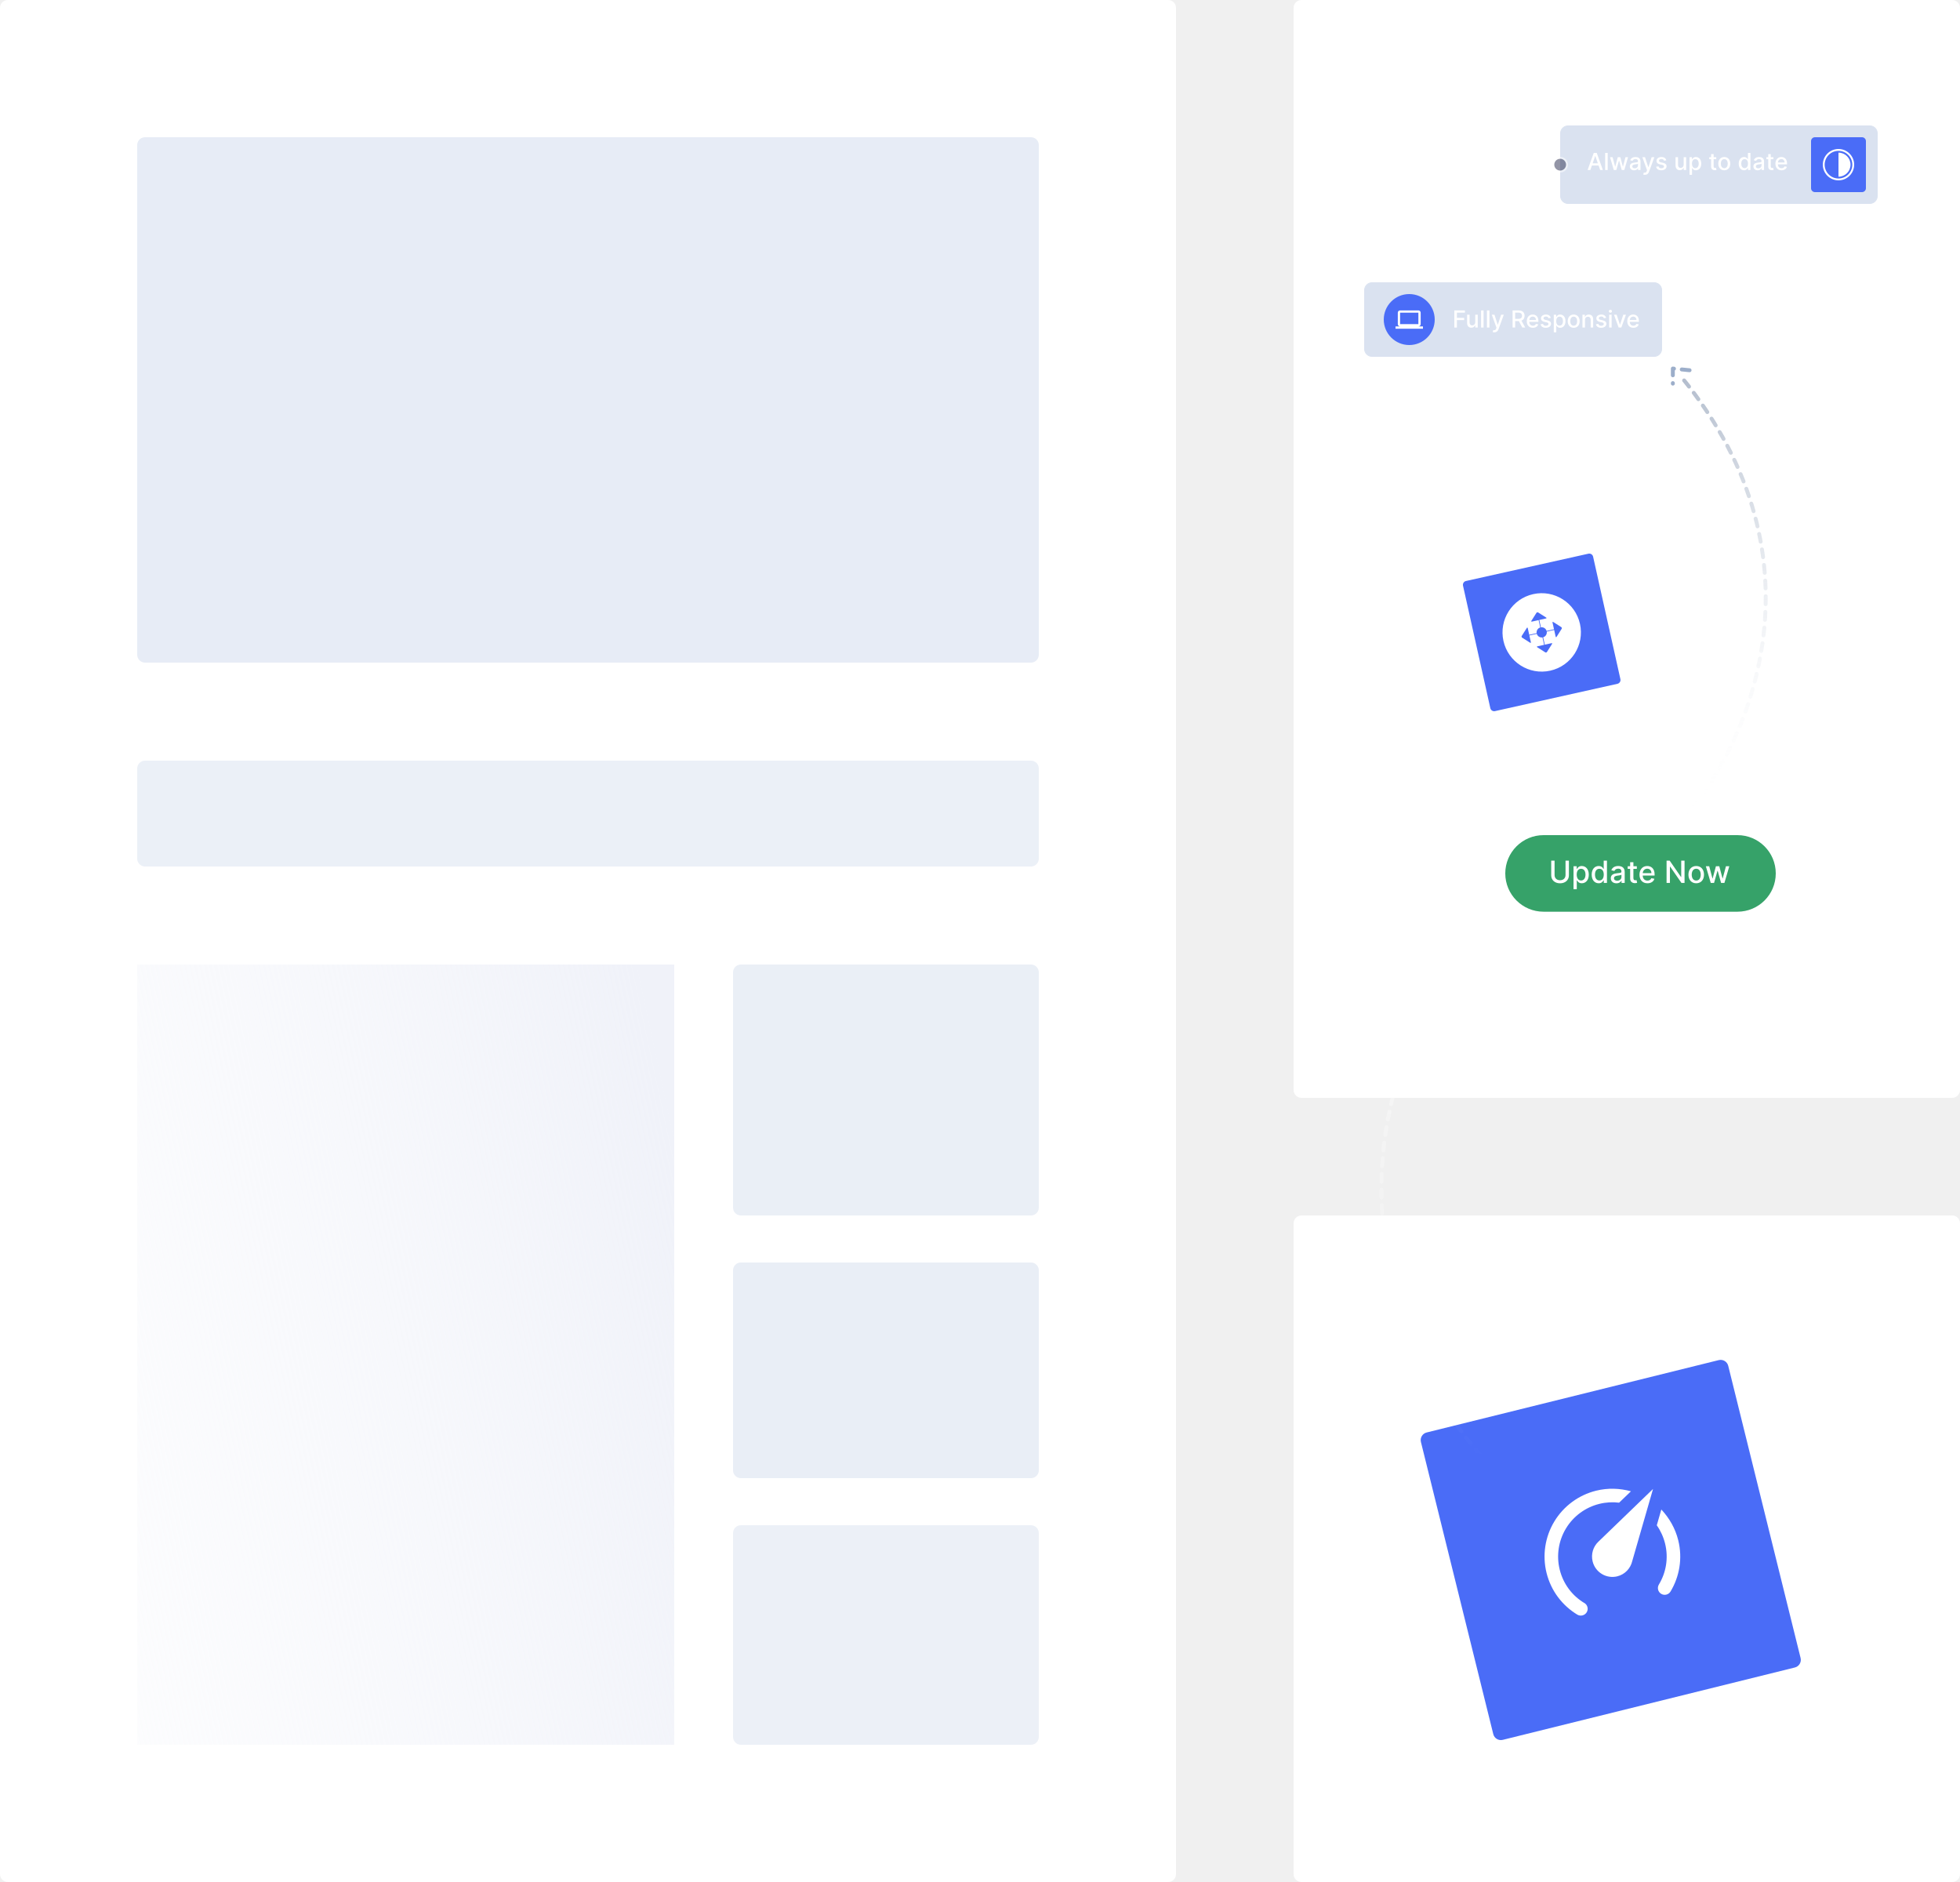
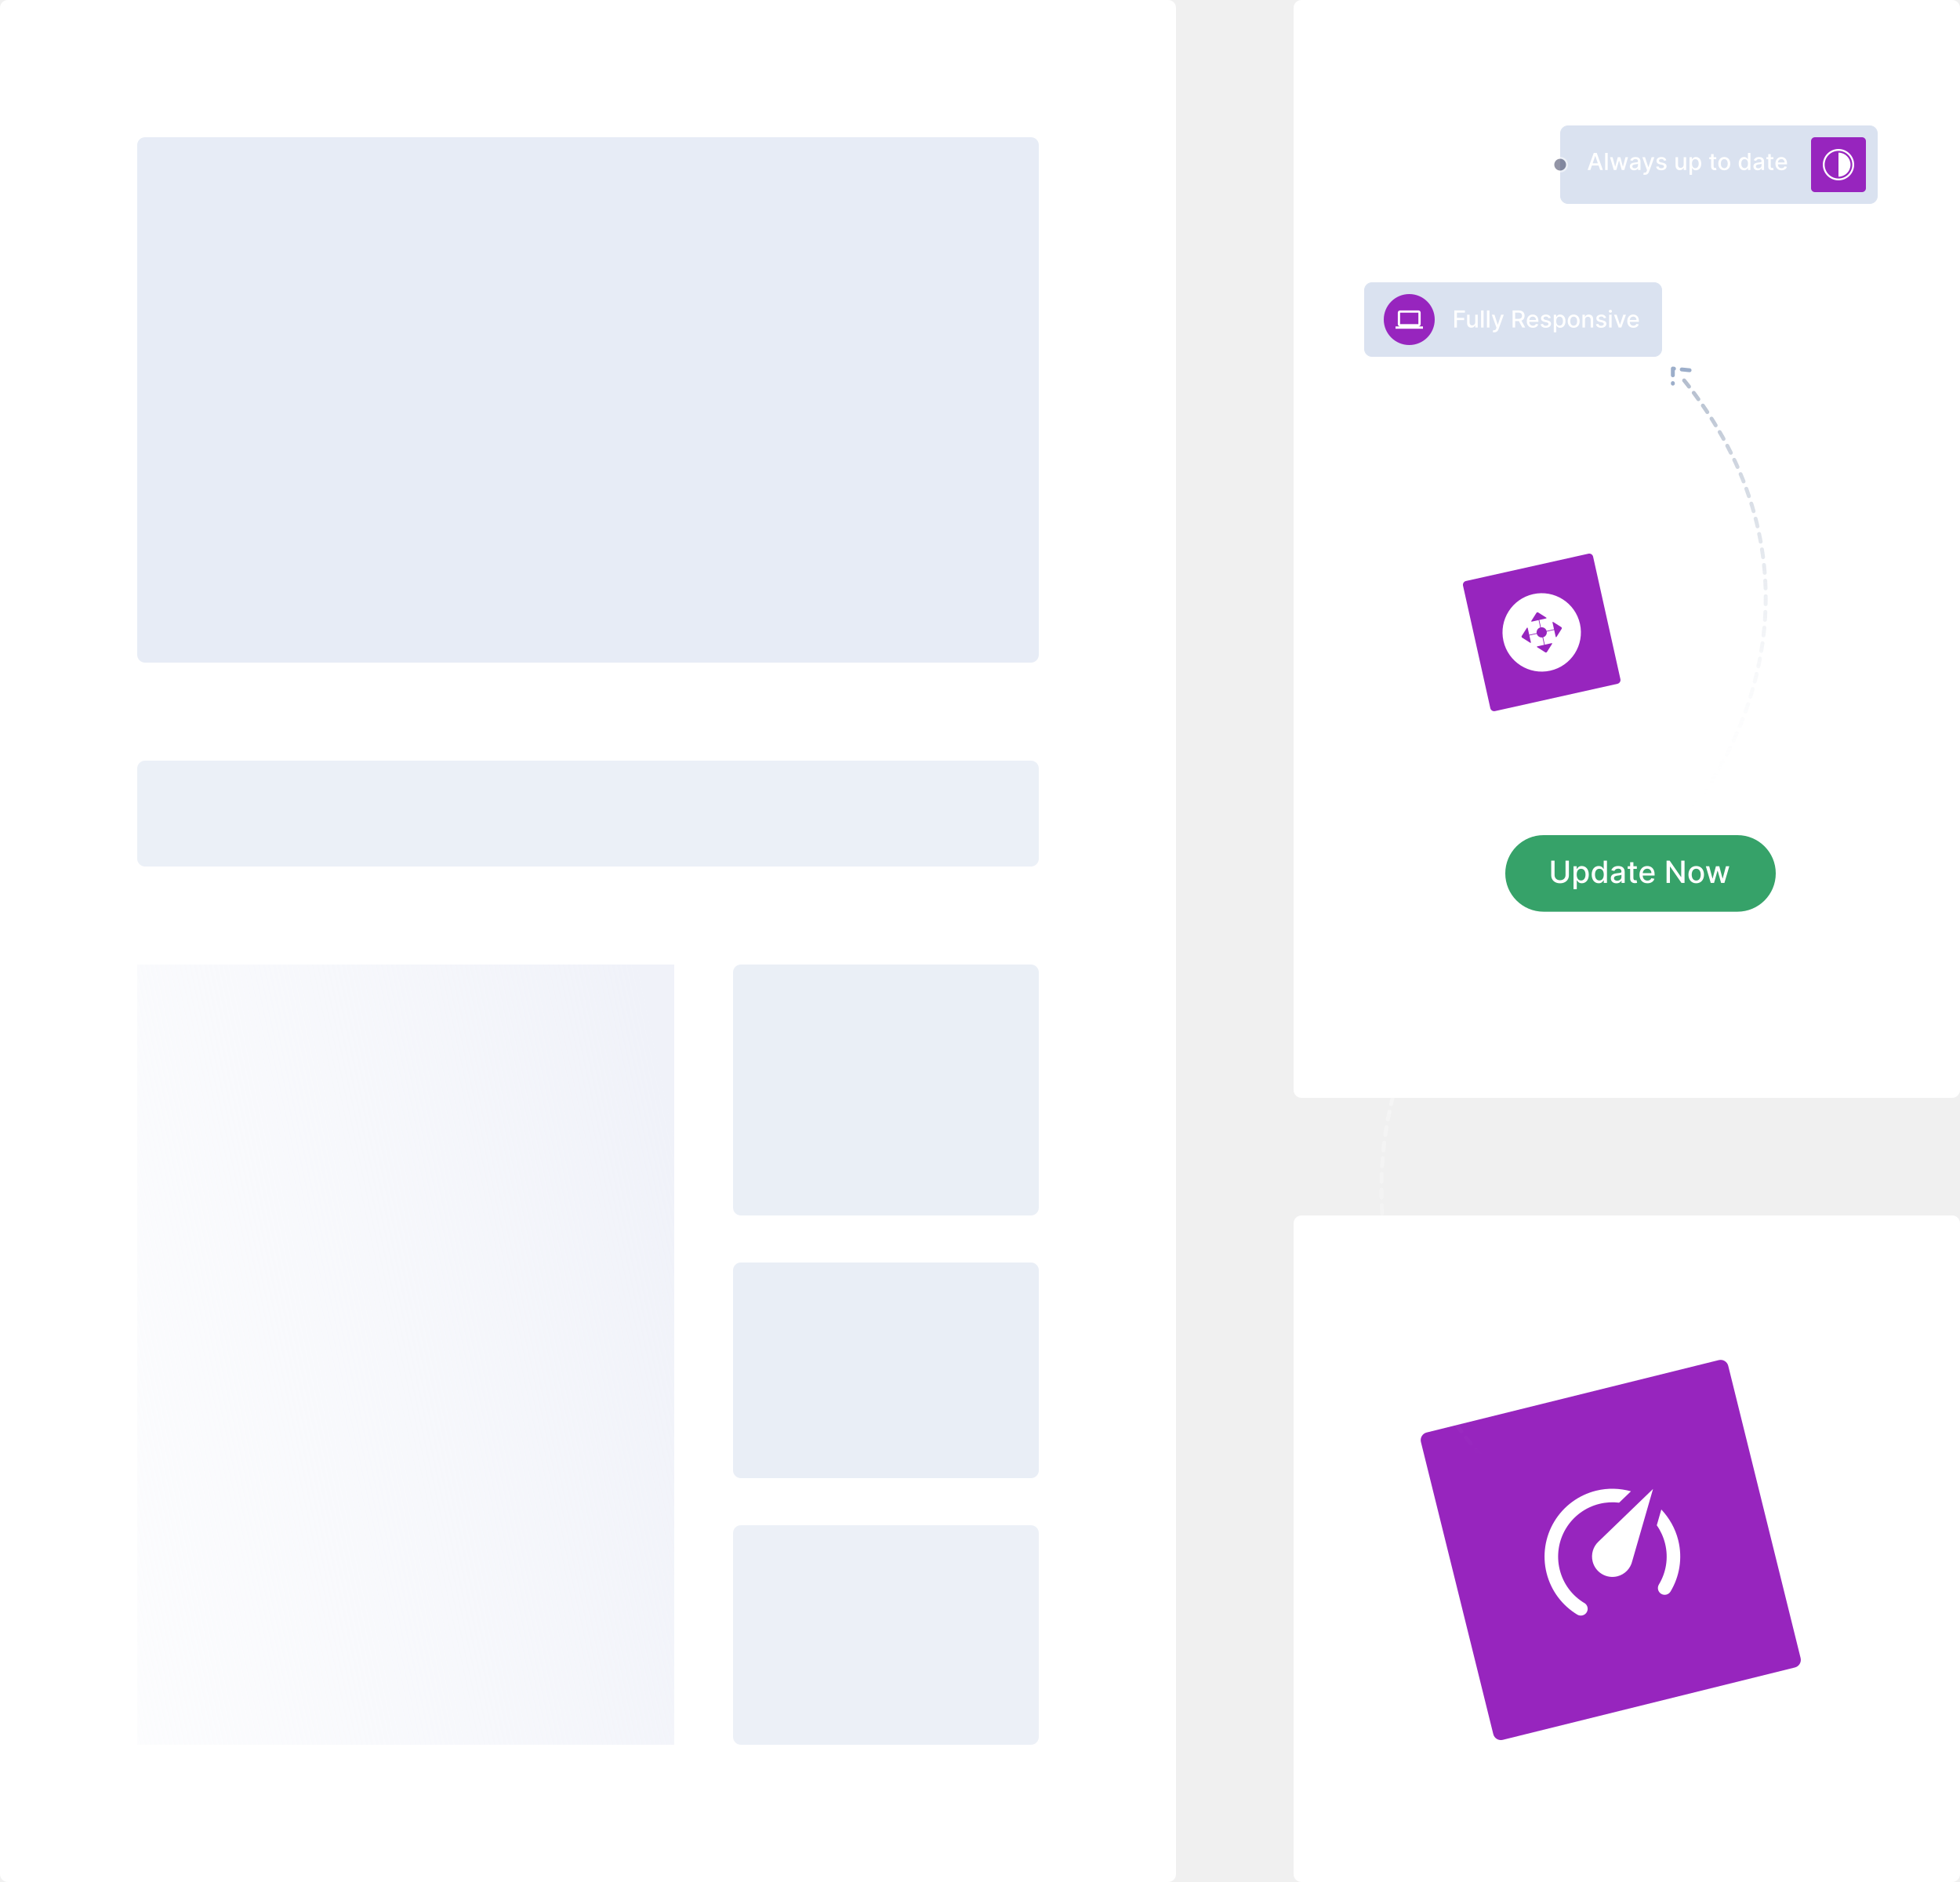
<svg xmlns="http://www.w3.org/2000/svg" width="500" height="480" viewBox="0 0 500 480" fill="none">
  <rect x="330" y="310" width="170" height="170" rx="2" fill="white" />
-   <rect x="362" y="365.831" width="80.765" height="80.765" rx="2" transform="rotate(-13.9128 362 365.831)" fill="#4A6CF7" />
+   <rect x="362" y="365.831" width="80.765" height="80.765" rx="2" transform="rotate(-13.9128 362 365.831)" fill="#9725be" />
  <path d="M412.572 402.039C411.235 402.37 409.822 402.156 408.643 401.445C407.464 400.734 406.615 399.584 406.284 398.247C405.818 396.366 406.435 394.466 407.718 393.239L421.691 379.757L416.388 398.152C415.956 400.006 414.538 401.552 412.572 402.039ZM407.162 380.2C410.203 379.447 413.25 379.584 416.061 380.349L413.037 383.256C411.434 383.047 409.675 383.144 407.995 383.56C404.43 384.443 401.363 386.705 399.467 389.85C397.571 392.995 397.002 396.764 397.884 400.328C398.804 404.041 401.131 407.03 404.167 408.846L404.183 408.842C405.001 409.335 405.263 410.393 404.77 411.21C404.277 412.028 403.202 412.294 402.389 411.818C398.595 409.531 395.673 405.797 394.525 401.16C393.421 396.705 394.132 391.994 396.502 388.063C398.873 384.132 402.707 381.304 407.162 380.2ZM428.123 392.838C429.271 397.474 428.43 402.14 426.143 405.934C425.646 406.735 424.587 406.997 423.77 406.504C422.952 406.011 422.69 404.953 423.183 404.135C425.016 401.096 425.683 397.383 424.763 393.67C424.347 391.99 423.612 390.389 422.649 389.023L423.808 384.992C425.826 387.166 427.365 389.78 428.123 392.838Z" fill="white" />
  <rect width="300" height="480" rx="2" fill="white" />
  <rect x="35" y="35" width="230" height="134" rx="2" fill="#DAE2F0" fill-opacity="0.66" />
  <rect opacity="0.53" x="35" y="194" width="230" height="27" rx="2" fill="#DAE2F0" />
  <rect x="35" y="246" width="137" height="199" fill="url(#paint0_linear_1028_1032)" />
  <rect opacity="0.57" x="187" y="246" width="78" height="64" rx="2" fill="#DAE2F0" />
  <rect opacity="0.6" x="187" y="322" width="78" height="55" rx="2" fill="#DAE2F0" />
  <rect opacity="0.5" x="187" y="389" width="78" height="56" rx="2" fill="#DAE2F0" />
  <path d="M377.795 371.295C358.482 349.772 331.574 292.451 378.448 235.356" stroke="url(#paint1_linear_1028_1032)" stroke-linecap="round" stroke-linejoin="round" stroke-dasharray="2 2" />
  <path d="M375.753 233.513L380.883 233V237.617" stroke="url(#paint2_linear_1028_1032)" stroke-linecap="round" stroke-linejoin="round" stroke-dasharray="2 2" />
  <rect x="330" width="170" height="280" rx="2" fill="white" />
  <rect x="384" y="213" width="69" height="19.528" rx="9.764" fill="#36A269" />
  <path d="M399.37 219.51V223.177C399.37 223.948 398.838 224.503 397.972 224.503C397.109 224.503 396.574 223.948 396.574 223.177V219.51H395.717V223.246C395.717 224.439 396.61 225.285 397.972 225.285C399.334 225.285 400.23 224.439 400.23 223.246V219.51H399.37Z" fill="white" />
  <path d="M401.41 226.788H402.239V224.528H402.289C402.439 224.8 402.744 225.274 403.521 225.274C404.553 225.274 405.302 224.447 405.302 223.069C405.302 221.687 404.541 220.875 403.512 220.875C402.722 220.875 402.436 221.357 402.289 221.621H402.22V220.93H401.41V226.788ZM402.222 223.06C402.222 222.17 402.611 221.579 403.335 221.579C404.087 221.579 404.464 222.214 404.464 223.06C404.464 223.915 404.075 224.567 403.335 224.567C402.622 224.567 402.222 223.956 402.222 223.06Z" fill="white" />
  <path d="M407.826 225.274C408.602 225.274 408.908 224.8 409.057 224.528H409.127V225.191H409.937V219.51H409.107V221.621H409.057C408.908 221.357 408.625 220.875 407.831 220.875C406.802 220.875 406.045 221.687 406.045 223.069C406.045 224.447 406.791 225.274 407.826 225.274ZM408.009 224.567C407.268 224.567 406.883 223.915 406.883 223.06C406.883 222.214 407.26 221.579 408.009 221.579C408.733 221.579 409.121 222.17 409.121 223.06C409.121 223.956 408.725 224.567 408.009 224.567Z" fill="white" />
  <path d="M412.36 225.285C413.065 225.285 413.462 224.927 413.62 224.608H413.653V225.191H414.463V222.361C414.463 221.121 413.487 220.875 412.81 220.875C412.039 220.875 411.329 221.185 411.051 221.962L411.831 222.139C411.953 221.837 412.263 221.546 412.821 221.546C413.356 221.546 413.631 221.826 413.631 222.309V222.328C413.631 222.63 413.32 222.625 412.555 222.714C411.747 222.808 410.921 223.019 410.921 223.987C410.921 224.825 411.55 225.285 412.36 225.285ZM412.541 224.619C412.072 224.619 411.734 224.408 411.734 223.998C411.734 223.554 412.127 223.396 412.607 223.332C412.876 223.296 413.514 223.224 413.634 223.105V223.654C413.634 224.159 413.231 224.619 412.541 224.619Z" fill="white" />
  <path d="M417.557 220.93H416.683V219.909H415.853V220.93H415.229V221.596H415.853V224.112C415.851 224.886 416.442 225.26 417.096 225.246C417.36 225.243 417.537 225.194 417.634 225.157L417.485 224.472C417.429 224.483 417.326 224.508 417.193 224.508C416.924 224.508 416.683 224.42 416.683 223.94V221.596H417.557V220.93Z" fill="white" />
  <path d="M420.265 225.277C421.194 225.277 421.851 224.819 422.04 224.126L421.255 223.984C421.105 224.386 420.745 224.592 420.273 224.592C419.563 224.592 419.086 224.131 419.064 223.31H422.093V223.016C422.093 221.476 421.172 220.875 420.206 220.875C419.019 220.875 418.237 221.779 418.237 223.088C418.237 224.411 419.008 225.277 420.265 225.277ZM419.066 222.689C419.1 222.084 419.538 221.56 420.212 221.56C420.856 221.56 421.277 222.037 421.28 222.689H419.066Z" fill="white" />
  <path d="M429.732 219.51H428.883V223.682H428.83L425.94 219.51H425.147V225.191H426.004V221.024H426.057L428.944 225.191H429.732V219.51Z" fill="white" />
  <path d="M432.71 225.277C433.912 225.277 434.697 224.397 434.697 223.08C434.697 221.754 433.912 220.875 432.71 220.875C431.509 220.875 430.724 221.754 430.724 223.08C430.724 224.397 431.509 225.277 432.71 225.277ZM432.713 224.58C431.928 224.58 431.562 223.895 431.562 223.077C431.562 222.261 431.928 221.568 432.713 221.568C433.493 221.568 433.859 222.261 433.859 223.077C433.859 223.895 433.493 224.58 432.713 224.58Z" fill="white" />
  <path d="M436.416 225.191H437.26L438.125 222.114H438.189L439.054 225.191H439.9L441.151 220.93H440.294L439.465 224.045H439.423L438.591 220.93H437.734L436.896 224.059H436.855L436.02 220.93H435.163L436.416 225.191Z" fill="white" />
  <path d="M429.313 209C445.373 191.102 467.749 143.437 428.77 95.96" stroke="url(#paint3_linear_1028_1032)" stroke-linecap="round" stroke-linejoin="round" stroke-dasharray="2 2" />
  <path d="M431.011 94.427L426.746 94V97.839" stroke="#9CAECA" stroke-linecap="round" stroke-linejoin="round" stroke-dasharray="2 2" />
  <path d="M425.919 209.551C429.35 203.094 432.466 187.388 417.488 176.228" stroke="url(#paint4_linear_1028_1032)" stroke-width="0.7" stroke-linecap="round" stroke-linejoin="round" stroke-dasharray="2 2" />
  <rect x="348.1" y="72.1" width="75.8" height="18.8" rx="1.9" fill="#DAE2F0" stroke="#DAE2F0" stroke-width="0.2" />
  <path d="M371 83.538H371.658V81.636H373.512V81.071H371.658V79.742H373.706V79.175H371V83.538Z" fill="white" />
  <path d="M376.333 82.181C376.335 82.737 375.921 83.001 375.563 83.001C375.169 83.001 374.896 82.716 374.896 82.271V80.266H374.259V82.347C374.259 83.159 374.705 83.581 375.333 83.581C375.825 83.581 376.16 83.321 376.311 82.972H376.345V83.538H376.972V80.266H376.333V82.181Z" fill="white" />
  <path d="M378.465 79.175H377.828V83.538H378.465V79.175Z" fill="white" />
  <path d="M379.959 79.175H379.322V83.538H379.959V79.175Z" fill="white" />
  <path d="M381.219 84.766C381.745 84.766 382.077 84.491 382.267 83.975L383.62 80.272L382.932 80.266L382.103 82.805H382.069L381.24 80.266H380.558L381.756 83.581L381.677 83.798C381.515 84.233 381.287 84.269 380.938 84.173L380.784 84.695C380.861 84.729 381.027 84.766 381.219 84.766Z" fill="white" />
  <path d="M385.859 83.538H386.518V81.887H387.413C387.428 81.887 387.44 81.887 387.455 81.887L388.342 83.538H389.092L388.124 81.772C388.659 81.574 388.925 81.129 388.925 80.543C388.925 79.739 388.427 79.175 387.415 79.175H385.859V83.538ZM386.518 81.32V79.739H387.344C387.994 79.739 388.263 80.048 388.263 80.543C388.263 81.035 387.994 81.32 387.353 81.32H386.518Z" fill="white" />
  <path d="M391.045 83.604C391.759 83.604 392.264 83.253 392.409 82.72L391.806 82.612C391.691 82.921 391.414 83.078 391.051 83.078C390.506 83.078 390.139 82.724 390.122 82.094H392.449V81.868C392.449 80.685 391.742 80.223 391 80.223C390.088 80.223 389.487 80.918 389.487 81.923C389.487 82.94 390.08 83.604 391.045 83.604ZM390.124 81.617C390.15 81.152 390.487 80.749 391.004 80.749C391.499 80.749 391.823 81.116 391.825 81.617H390.124Z" fill="white" />
  <path d="M395.608 81.065C395.476 80.555 395.078 80.223 394.37 80.223C393.631 80.223 393.107 80.613 393.107 81.192C393.107 81.657 393.388 81.966 394.002 82.102L394.556 82.224C394.871 82.294 395.018 82.435 395.018 82.639C395.018 82.893 394.748 83.091 394.33 83.091C393.949 83.091 393.703 82.927 393.627 82.605L393.011 82.699C393.118 83.278 393.599 83.604 394.334 83.604C395.125 83.604 395.672 83.185 395.672 82.592C395.672 82.13 395.378 81.844 394.777 81.706L394.257 81.587C393.897 81.501 393.742 81.38 393.744 81.158C393.742 80.907 394.015 80.728 394.377 80.728C394.773 80.728 394.956 80.947 395.031 81.167L395.608 81.065Z" fill="white" />
  <path d="M396.373 84.766H397.01V83.029H397.048C397.163 83.238 397.398 83.602 397.994 83.602C398.787 83.602 399.362 82.967 399.362 81.908C399.362 80.847 398.778 80.223 397.988 80.223C397.381 80.223 397.161 80.594 397.048 80.796H396.995V80.266H396.373V84.766ZM396.997 81.902C396.997 81.218 397.295 80.764 397.851 80.764C398.429 80.764 398.719 81.252 398.719 81.902C398.719 82.558 398.42 83.059 397.851 83.059C397.304 83.059 396.997 82.59 396.997 81.902Z" fill="white" />
  <path d="M401.454 83.604C402.377 83.604 402.98 82.929 402.98 81.917C402.98 80.898 402.377 80.223 401.454 80.223C400.532 80.223 399.929 80.898 399.929 81.917C399.929 82.929 400.532 83.604 401.454 83.604ZM401.456 83.07C400.854 83.07 400.572 82.543 400.572 81.915C400.572 81.288 400.854 80.756 401.456 80.756C402.055 80.756 402.336 81.288 402.336 81.915C402.336 82.543 402.055 83.07 401.456 83.07Z" fill="white" />
  <path d="M404.328 81.595C404.328 81.073 404.648 80.775 405.091 80.775C405.523 80.775 405.786 81.058 405.786 81.533V83.538H406.423V81.457C406.423 80.647 405.977 80.223 405.308 80.223C404.816 80.223 404.494 80.451 404.343 80.798H404.303V80.266H403.691V83.538H404.328V81.595Z" fill="white" />
  <path d="M409.729 81.065C409.597 80.555 409.199 80.223 408.491 80.223C407.752 80.223 407.228 80.613 407.228 81.192C407.228 81.657 407.509 81.966 408.123 82.102L408.677 82.224C408.992 82.294 409.139 82.435 409.139 82.639C409.139 82.893 408.869 83.091 408.451 83.091C408.07 83.091 407.825 82.927 407.748 82.605L407.132 82.699C407.239 83.278 407.72 83.604 408.455 83.604C409.246 83.604 409.793 83.185 409.793 82.592C409.793 82.13 409.499 81.844 408.898 81.706L408.379 81.587C408.018 81.501 407.863 81.38 407.865 81.158C407.863 80.907 408.136 80.728 408.498 80.728C408.894 80.728 409.077 80.947 409.152 81.167L409.729 81.065Z" fill="white" />
  <path d="M410.494 83.538H411.131V80.266H410.494V83.538ZM410.816 79.761C411.035 79.761 411.218 79.59 411.218 79.381C411.218 79.173 411.035 79 410.816 79C410.594 79 410.413 79.173 410.413 79.381C410.413 79.59 410.594 79.761 410.816 79.761Z" fill="white" />
  <path d="M414.788 80.266H414.104L413.277 82.784H413.243L412.414 80.266H411.73L412.919 83.538H413.601L414.788 80.266Z" fill="white" />
  <path d="M416.68 83.604C417.393 83.604 417.898 83.253 418.043 82.72L417.44 82.612C417.325 82.921 417.048 83.078 416.686 83.078C416.141 83.078 415.774 82.724 415.757 82.094H418.084V81.868C418.084 80.685 417.376 80.223 416.635 80.223C415.723 80.223 415.122 80.918 415.122 81.923C415.122 82.94 415.714 83.604 416.68 83.604ZM415.759 81.617C415.785 81.152 416.121 80.749 416.639 80.749C417.134 80.749 417.457 81.116 417.46 81.617H415.759Z" fill="white" />
-   <circle cx="359.5" cy="81.5" r="6.5" fill="#4A6CF7" />
+   <circle cx="359.5" cy="81.5" r="6.5" fill="#9725be" />
  <path d="M357.167 79.75H361.833V82.667H357.167V79.75ZM361.833 83.25C361.988 83.25 362.136 83.189 362.246 83.079C362.355 82.97 362.417 82.822 362.417 82.667V79.75C362.417 79.427 362.154 79.167 361.833 79.167H357.167C356.843 79.167 356.583 79.427 356.583 79.75V82.667C356.583 82.822 356.645 82.97 356.754 83.079C356.864 83.189 357.012 83.25 357.167 83.25H356V83.834H363V83.25H361.833Z" fill="white" />
-   <rect x="373" y="148.4" width="34" height="34" rx="1" transform="rotate(-12.5713 373 148.4)" fill="#4A6CF7" />
+   <rect x="373" y="148.4" width="34" height="34" rx="1" transform="rotate(-12.5713 373 148.4)" fill="#9725be" />
  <circle cx="393.293" cy="161.293" r="10" transform="rotate(-12.5713 393.293 161.293)" fill="white" />
  <g clip-path="url(#clip0_1028_1032)">
-     <path d="M398.281 159.94L396.256 158.653C396.106 158.557 396.015 158.621 396.054 158.795L396.433 160.496L394.539 160.918C394.355 160.293 393.738 159.901 393.094 160L392.675 158.119L394.375 157.74C394.55 157.701 394.569 157.592 394.418 157.496L392.393 156.21C392.242 156.114 392.043 156.159 391.948 156.309L390.661 158.334C390.565 158.485 390.629 158.575 390.803 158.536L392.504 158.157L392.923 160.037C392.298 160.222 391.905 160.838 392.005 161.482L390.111 161.905L389.732 160.205C389.693 160.031 389.584 160.012 389.489 160.162L388.202 162.188C388.106 162.338 388.151 162.537 388.301 162.633L390.326 163.919C390.477 164.015 390.567 163.952 390.528 163.777L390.149 162.076L392.04 161.654C392.225 162.279 392.842 162.671 393.486 162.572L393.908 164.463L392.208 164.842C392.034 164.881 392.015 164.99 392.165 165.086L394.191 166.372C394.341 166.468 394.54 166.424 394.636 166.273L395.923 164.248C396.018 164.097 395.955 164.007 395.78 164.046L394.082 164.425L393.661 162.535C394.286 162.35 394.678 161.734 394.579 161.09L396.471 160.668L396.85 162.369C396.889 162.543 396.997 162.562 397.093 162.412L398.38 160.386C398.476 160.236 398.432 160.035 398.281 159.94Z" fill="#4A6CF7" />
+     <path d="M398.281 159.94L396.256 158.653C396.106 158.557 396.015 158.621 396.054 158.795L396.433 160.496L394.539 160.918C394.355 160.293 393.738 159.901 393.094 160L392.675 158.119L394.375 157.74C394.55 157.701 394.569 157.592 394.418 157.496L392.393 156.21C392.242 156.114 392.043 156.159 391.948 156.309L390.661 158.334C390.565 158.485 390.629 158.575 390.803 158.536L392.504 158.157L392.923 160.037C392.298 160.222 391.905 160.838 392.005 161.482L390.111 161.905L389.732 160.205C389.693 160.031 389.584 160.012 389.489 160.162L388.202 162.188C388.106 162.338 388.151 162.537 388.301 162.633L390.326 163.919C390.477 164.015 390.567 163.952 390.528 163.777L390.149 162.076L392.04 161.654C392.225 162.279 392.842 162.671 393.486 162.572L393.908 164.463L392.208 164.842C392.034 164.881 392.015 164.99 392.165 165.086L394.191 166.372C394.341 166.468 394.54 166.424 394.636 166.273L395.923 164.248C396.018 164.097 395.955 164.007 395.78 164.046L394.082 164.425L393.661 162.535C394.286 162.35 394.678 161.734 394.579 161.09L396.471 160.668L396.85 162.369C396.889 162.543 396.997 162.562 397.093 162.412L398.38 160.386C398.476 160.236 398.432 160.035 398.281 159.94Z" fill="#9725be" />
  </g>
  <rect x="398.1" y="32.1" width="80.8" height="19.8" rx="1.9" fill="#DAE2F0" stroke="#DAE2F0" stroke-width="0.2" />
-   <rect x="462" y="35" width="14" height="14" rx="1" fill="#4A6CF7" />
+   <rect x="462" y="35" width="14" height="14" rx="1" fill="#9725be" />
  <path d="M468.998 38C466.791 38 465 39.791 465 41.998C465 44.209 466.791 46 468.998 46C471.209 46 473 44.209 473 41.998C473 39.791 471.209 38 468.998 38ZM469 45.524C467.054 45.524 465.476 43.946 465.476 42C465.476 40.054 467.054 38.476 469 38.476C470.946 38.476 472.524 40.054 472.524 42C472.524 43.946 470.946 45.524 469 45.524ZM469 38.928V45.069C470.694 45.069 472.071 43.692 472.071 41.998C472.071 40.308 470.694 38.928 469 38.928Z" fill="white" />
  <path d="M405.699 43.364L406.099 42.209H407.804L408.202 43.364H408.901L407.331 39H406.57L405 43.364H405.699ZM406.291 41.655L406.935 39.793H406.969L407.612 41.655H406.291Z" fill="white" />
  <path d="M410.117 39H409.48V43.364H410.117V39Z" fill="white" />
  <path d="M411.684 43.364H412.332L412.996 41.001H413.045L413.71 43.364H414.36L415.321 40.091H414.663L414.026 42.484H413.994L413.354 40.091H412.696L412.053 42.494H412.021L411.379 40.091H410.721L411.684 43.364Z" fill="white" />
  <path d="M416.878 43.436C417.419 43.436 417.724 43.161 417.845 42.916H417.871V43.364H418.493V41.19C418.493 40.238 417.743 40.048 417.223 40.048C416.631 40.048 416.085 40.287 415.872 40.883L416.471 41.02C416.565 40.788 416.803 40.564 417.232 40.564C417.643 40.564 417.854 40.779 417.854 41.15V41.165C417.854 41.397 417.615 41.393 417.027 41.461C416.407 41.533 415.772 41.695 415.772 42.439C415.772 43.082 416.256 43.436 416.878 43.436ZM417.017 42.925C416.656 42.925 416.396 42.763 416.396 42.447C416.396 42.106 416.699 41.985 417.068 41.936C417.274 41.908 417.764 41.853 417.856 41.761V42.183C417.856 42.571 417.547 42.925 417.017 42.925Z" fill="white" />
  <path d="M419.627 44.591C420.153 44.591 420.486 44.316 420.675 43.8L422.028 40.097L421.34 40.091L420.511 42.631H420.477L419.648 40.091H418.967L420.164 43.406L420.085 43.624C419.923 44.058 419.695 44.094 419.346 43.999L419.192 44.521C419.269 44.555 419.435 44.591 419.627 44.591Z" fill="white" />
  <path d="M425.081 40.89C424.949 40.381 424.551 40.048 423.843 40.048C423.104 40.048 422.58 40.438 422.58 41.018C422.58 41.482 422.861 41.791 423.475 41.928L424.029 42.049C424.344 42.119 424.491 42.26 424.491 42.465C424.491 42.718 424.22 42.916 423.803 42.916C423.421 42.916 423.176 42.752 423.1 42.43L422.484 42.524C422.59 43.104 423.072 43.43 423.807 43.43C424.597 43.43 425.145 43.01 425.145 42.418C425.145 41.955 424.851 41.67 424.25 41.531L423.73 41.412C423.37 41.327 423.215 41.205 423.217 40.984C423.215 40.732 423.487 40.553 423.85 40.553C424.246 40.553 424.429 40.773 424.504 40.992L425.081 40.89Z" fill="white" />
  <path d="M429.507 42.006C429.509 42.562 429.095 42.827 428.737 42.827C428.343 42.827 428.07 42.541 428.07 42.096V40.091H427.433V42.173C427.433 42.984 427.879 43.406 428.507 43.406C428.999 43.406 429.334 43.146 429.485 42.797H429.519V43.364H430.146V40.091H429.507V42.006Z" fill="white" />
  <path d="M431.002 44.591H431.639V42.854H431.677C431.792 43.063 432.027 43.428 432.623 43.428C433.416 43.428 433.991 42.793 433.991 41.734C433.991 40.673 433.407 40.048 432.617 40.048C432.01 40.048 431.79 40.419 431.677 40.621H431.624V40.091H431.002V44.591ZM431.626 41.727C431.626 41.043 431.924 40.59 432.48 40.59C433.058 40.59 433.348 41.077 433.348 41.727C433.348 42.383 433.049 42.884 432.48 42.884C431.933 42.884 431.626 42.416 431.626 41.727Z" fill="white" />
  <path d="M437.82 40.091H437.149V39.307H436.512V40.091H436.033V40.602H436.512V42.535C436.51 43.129 436.964 43.417 437.467 43.406C437.669 43.404 437.806 43.366 437.88 43.338L437.765 42.812C437.722 42.82 437.644 42.84 437.541 42.84C437.335 42.84 437.149 42.771 437.149 42.403V40.602H437.82V40.091Z" fill="white" />
  <path d="M439.869 43.43C440.791 43.43 441.394 42.754 441.394 41.742C441.394 40.724 440.791 40.048 439.869 40.048C438.946 40.048 438.343 40.724 438.343 41.742C438.343 42.754 438.946 43.43 439.869 43.43ZM439.871 42.895C439.268 42.895 438.987 42.369 438.987 41.74C438.987 41.114 439.268 40.581 439.871 40.581C440.469 40.581 440.751 41.114 440.751 41.74C440.751 42.369 440.469 42.895 439.871 42.895Z" fill="white" />
  <path d="M444.918 43.428C445.515 43.428 445.749 43.063 445.864 42.854H445.918V43.364H446.54V39H445.903V40.621H445.864C445.749 40.419 445.532 40.048 444.923 40.048C444.132 40.048 443.55 40.673 443.55 41.734C443.55 42.793 444.124 43.428 444.918 43.428ZM445.059 42.884C444.49 42.884 444.194 42.383 444.194 41.727C444.194 41.077 444.484 40.59 445.059 40.59C445.615 40.59 445.913 41.043 445.913 41.727C445.913 42.416 445.609 42.884 445.059 42.884Z" fill="white" />
  <path d="M448.401 43.436C448.943 43.436 449.247 43.161 449.369 42.916H449.394V43.364H450.017V41.19C450.017 40.238 449.267 40.048 448.747 40.048C448.154 40.048 447.609 40.287 447.396 40.883L447.994 41.02C448.088 40.788 448.327 40.564 448.755 40.564C449.166 40.564 449.377 40.779 449.377 41.15V41.165C449.377 41.397 449.139 41.393 448.551 41.461C447.931 41.533 447.296 41.695 447.296 42.439C447.296 43.082 447.779 43.436 448.401 43.436ZM448.54 42.925C448.18 42.925 447.92 42.763 447.92 42.447C447.92 42.106 448.222 41.985 448.591 41.936C448.798 41.908 449.288 41.853 449.379 41.761V42.183C449.379 42.571 449.07 42.925 448.54 42.925Z" fill="white" />
  <path d="M452.393 40.091H451.722V39.307H451.085V40.091H450.605V40.602H451.085V42.535C451.082 43.129 451.536 43.417 452.039 43.406C452.241 43.404 452.378 43.366 452.452 43.338L452.337 42.812C452.295 42.82 452.216 42.84 452.114 42.84C451.907 42.84 451.722 42.771 451.722 42.403V40.602H452.393V40.091Z" fill="white" />
  <path d="M454.473 43.43C455.187 43.43 455.692 43.078 455.836 42.545L455.233 42.437C455.118 42.746 454.841 42.903 454.479 42.903C453.934 42.903 453.567 42.55 453.55 41.919H455.877V41.693C455.877 40.511 455.17 40.048 454.428 40.048C453.516 40.048 452.915 40.743 452.915 41.749C452.915 42.765 453.508 43.43 454.473 43.43ZM453.552 41.442C453.578 40.977 453.915 40.575 454.432 40.575C454.927 40.575 455.251 40.941 455.253 41.442H453.552Z" fill="white" />
  <circle opacity="0.5" cx="398" cy="42" r="1.75" fill="#282C4D" stroke="white" stroke-width="0.5" />
  <line x1="347" y1="41.75" x2="396" y2="41.75" stroke="url(#paint5_linear_1028_1032)" stroke-width="0.5" />
  <defs>
    <linearGradient id="paint0_linear_1028_1032" x1="156.747" y1="216.683" x2="-149.033" y2="282.186" gradientUnits="userSpaceOnUse">
      <stop stop-color="#F0F2F9" />
      <stop offset="1" stop-color="white" stop-opacity="0" />
    </linearGradient>
    <linearGradient id="paint1_linear_1028_1032" x1="374.3" y1="234.975" x2="361.897" y2="369.833" gradientUnits="userSpaceOnUse">
      <stop stop-color="white" stop-opacity="0.48" />
      <stop offset="1" stop-color="white" stop-opacity="0" />
    </linearGradient>
    <linearGradient id="paint2_linear_1028_1032" x1="378.318" y1="233" x2="378.318" y2="237.617" gradientUnits="userSpaceOnUse">
      <stop stop-color="white" stop-opacity="0.55" />
      <stop offset="1" stop-color="white" stop-opacity="0.62" />
    </linearGradient>
    <linearGradient id="paint3_linear_1028_1032" x1="432.22" y1="95.642" x2="442.533" y2="207.784" gradientUnits="userSpaceOnUse">
      <stop stop-color="#5F7597" stop-opacity="0.48" />
      <stop offset="1" stop-color="white" stop-opacity="0" />
    </linearGradient>
    <linearGradient id="paint4_linear_1028_1032" x1="418.483" y1="175.882" x2="429.732" y2="208.225" gradientUnits="userSpaceOnUse">
      <stop stop-color="white" stop-opacity="0.48" />
      <stop offset="1" stop-color="white" stop-opacity="0" />
    </linearGradient>
    <linearGradient id="paint5_linear_1028_1032" x1="396" y1="42" x2="359.25" y2="42" gradientUnits="userSpaceOnUse">
      <stop stop-color="white" stop-opacity="0.28" />
      <stop offset="1" stop-color="white" stop-opacity="0" />
    </linearGradient>
    <clipPath id="clip0_1028_1032">
      <rect width="12" height="12" fill="white" transform="translate(386.13 156.742) rotate(-12.5713)" />
    </clipPath>
  </defs>
</svg>
